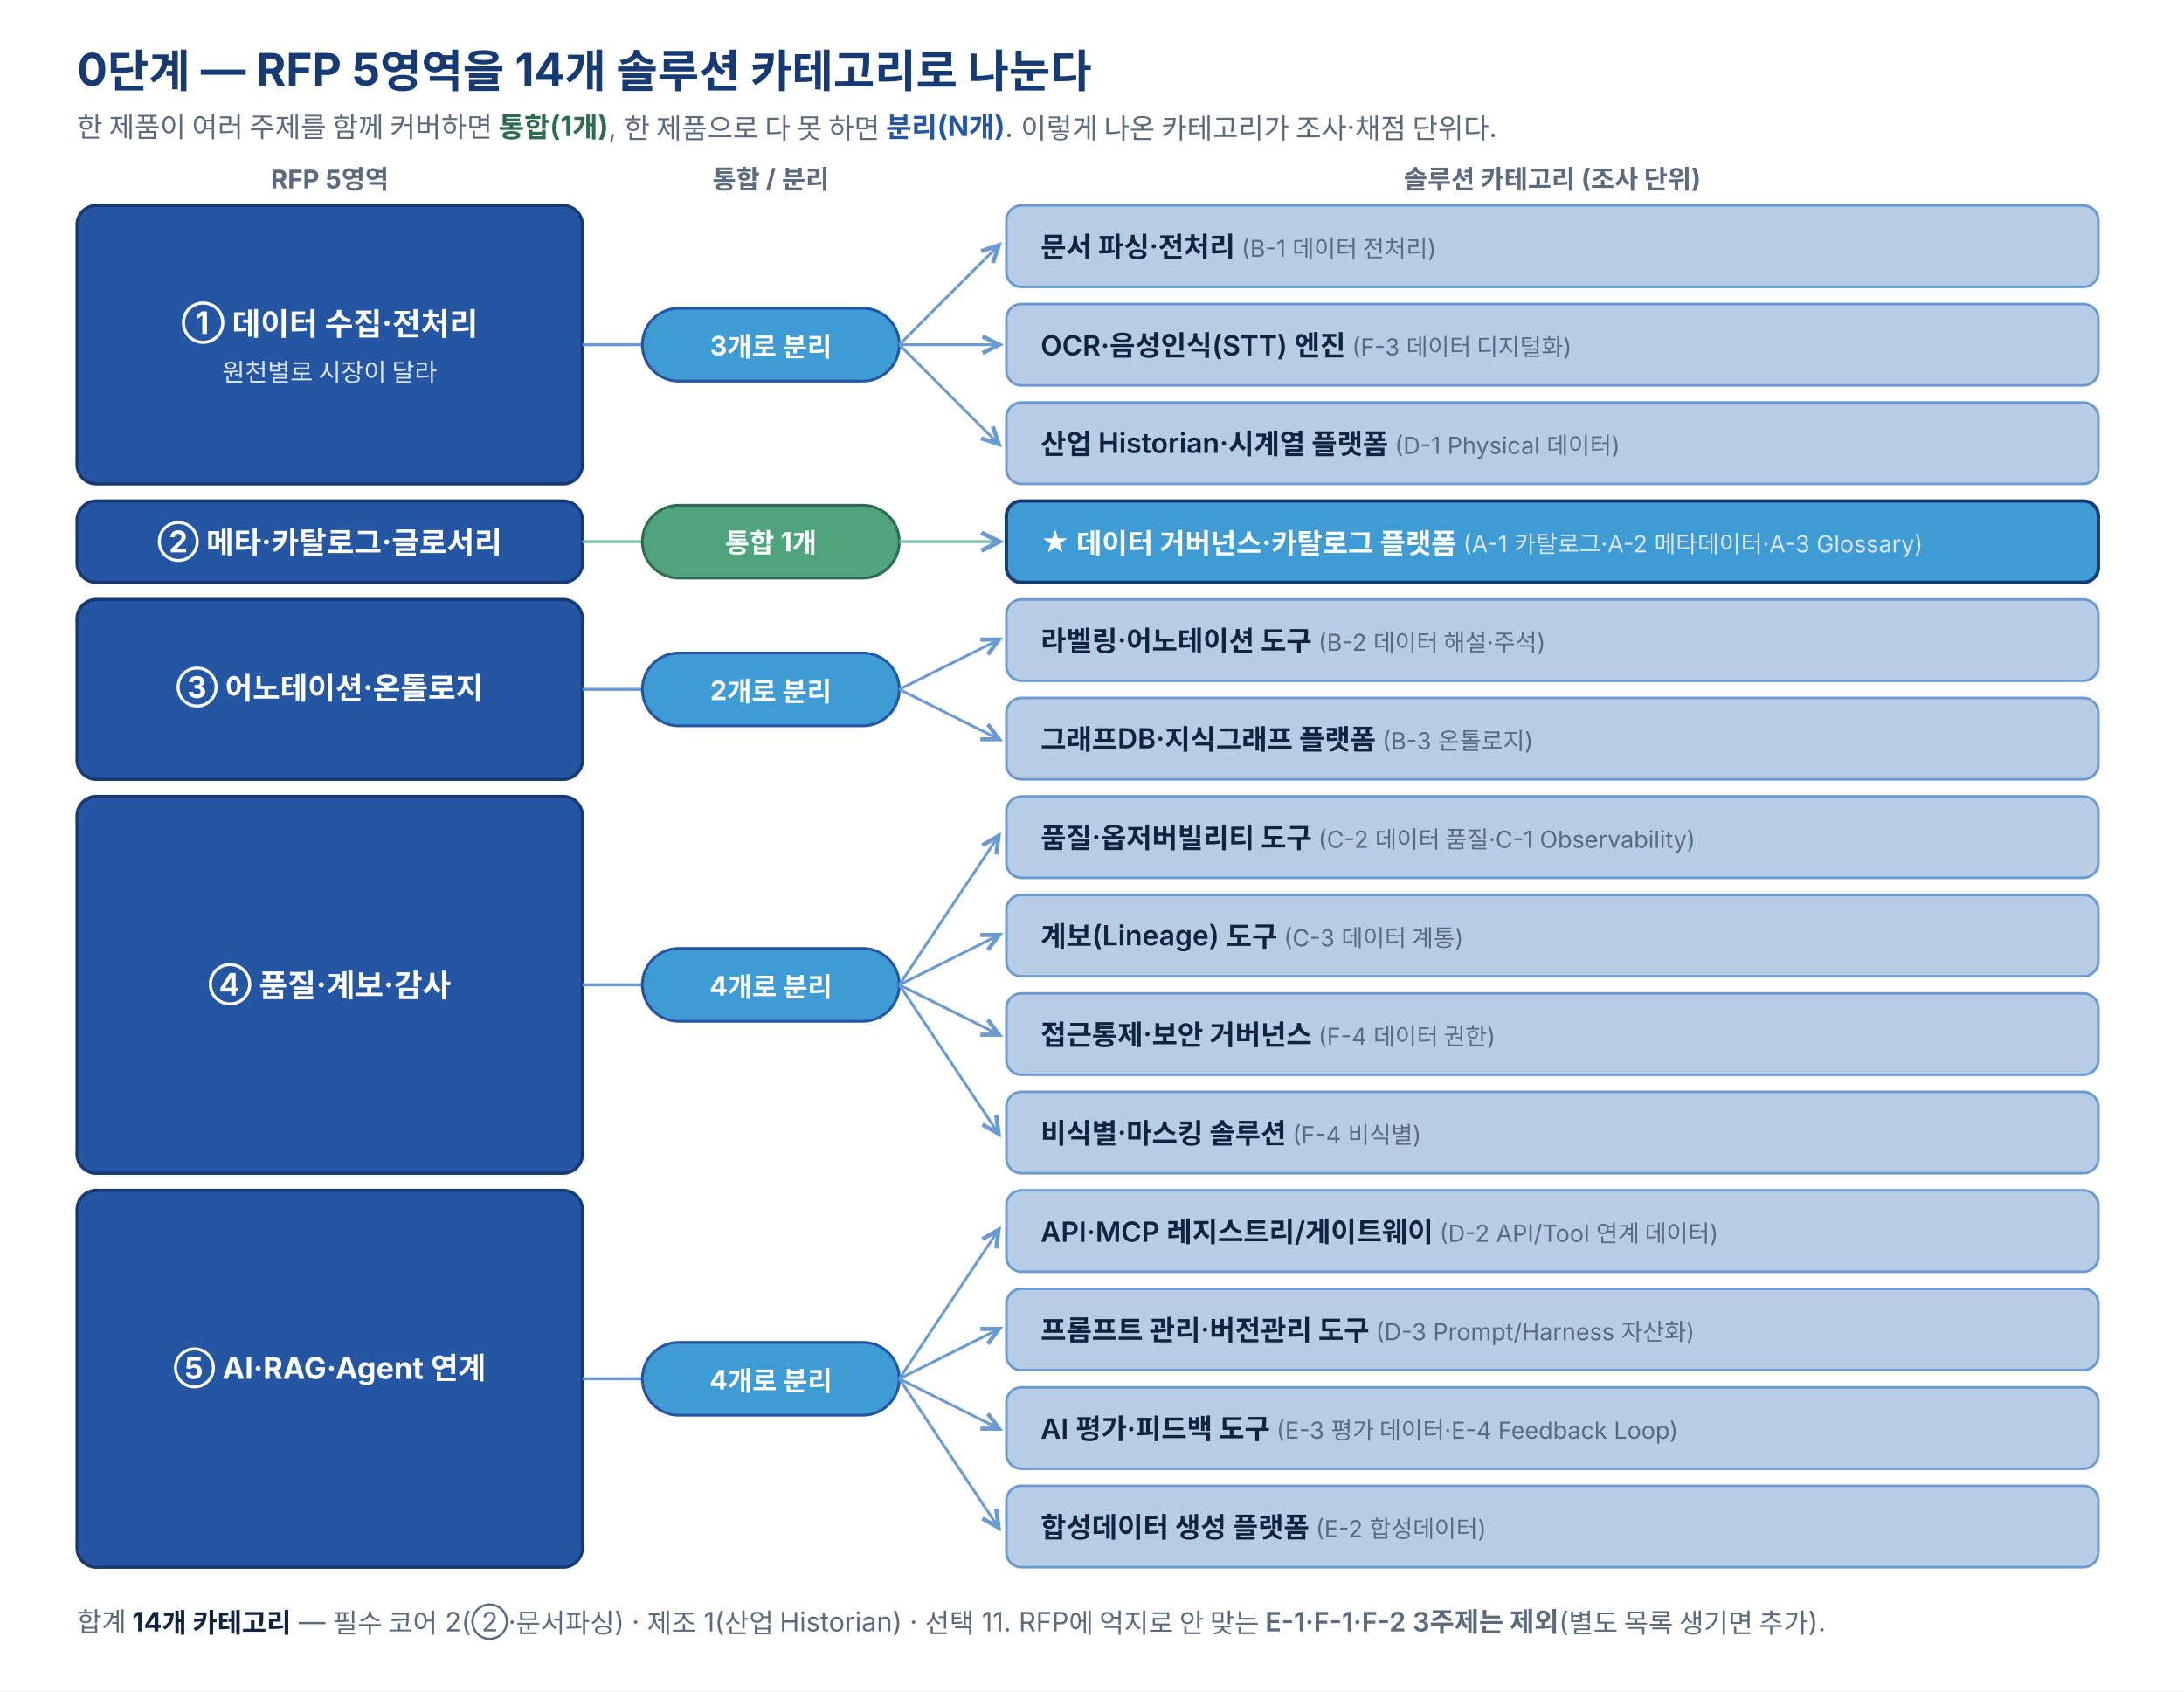
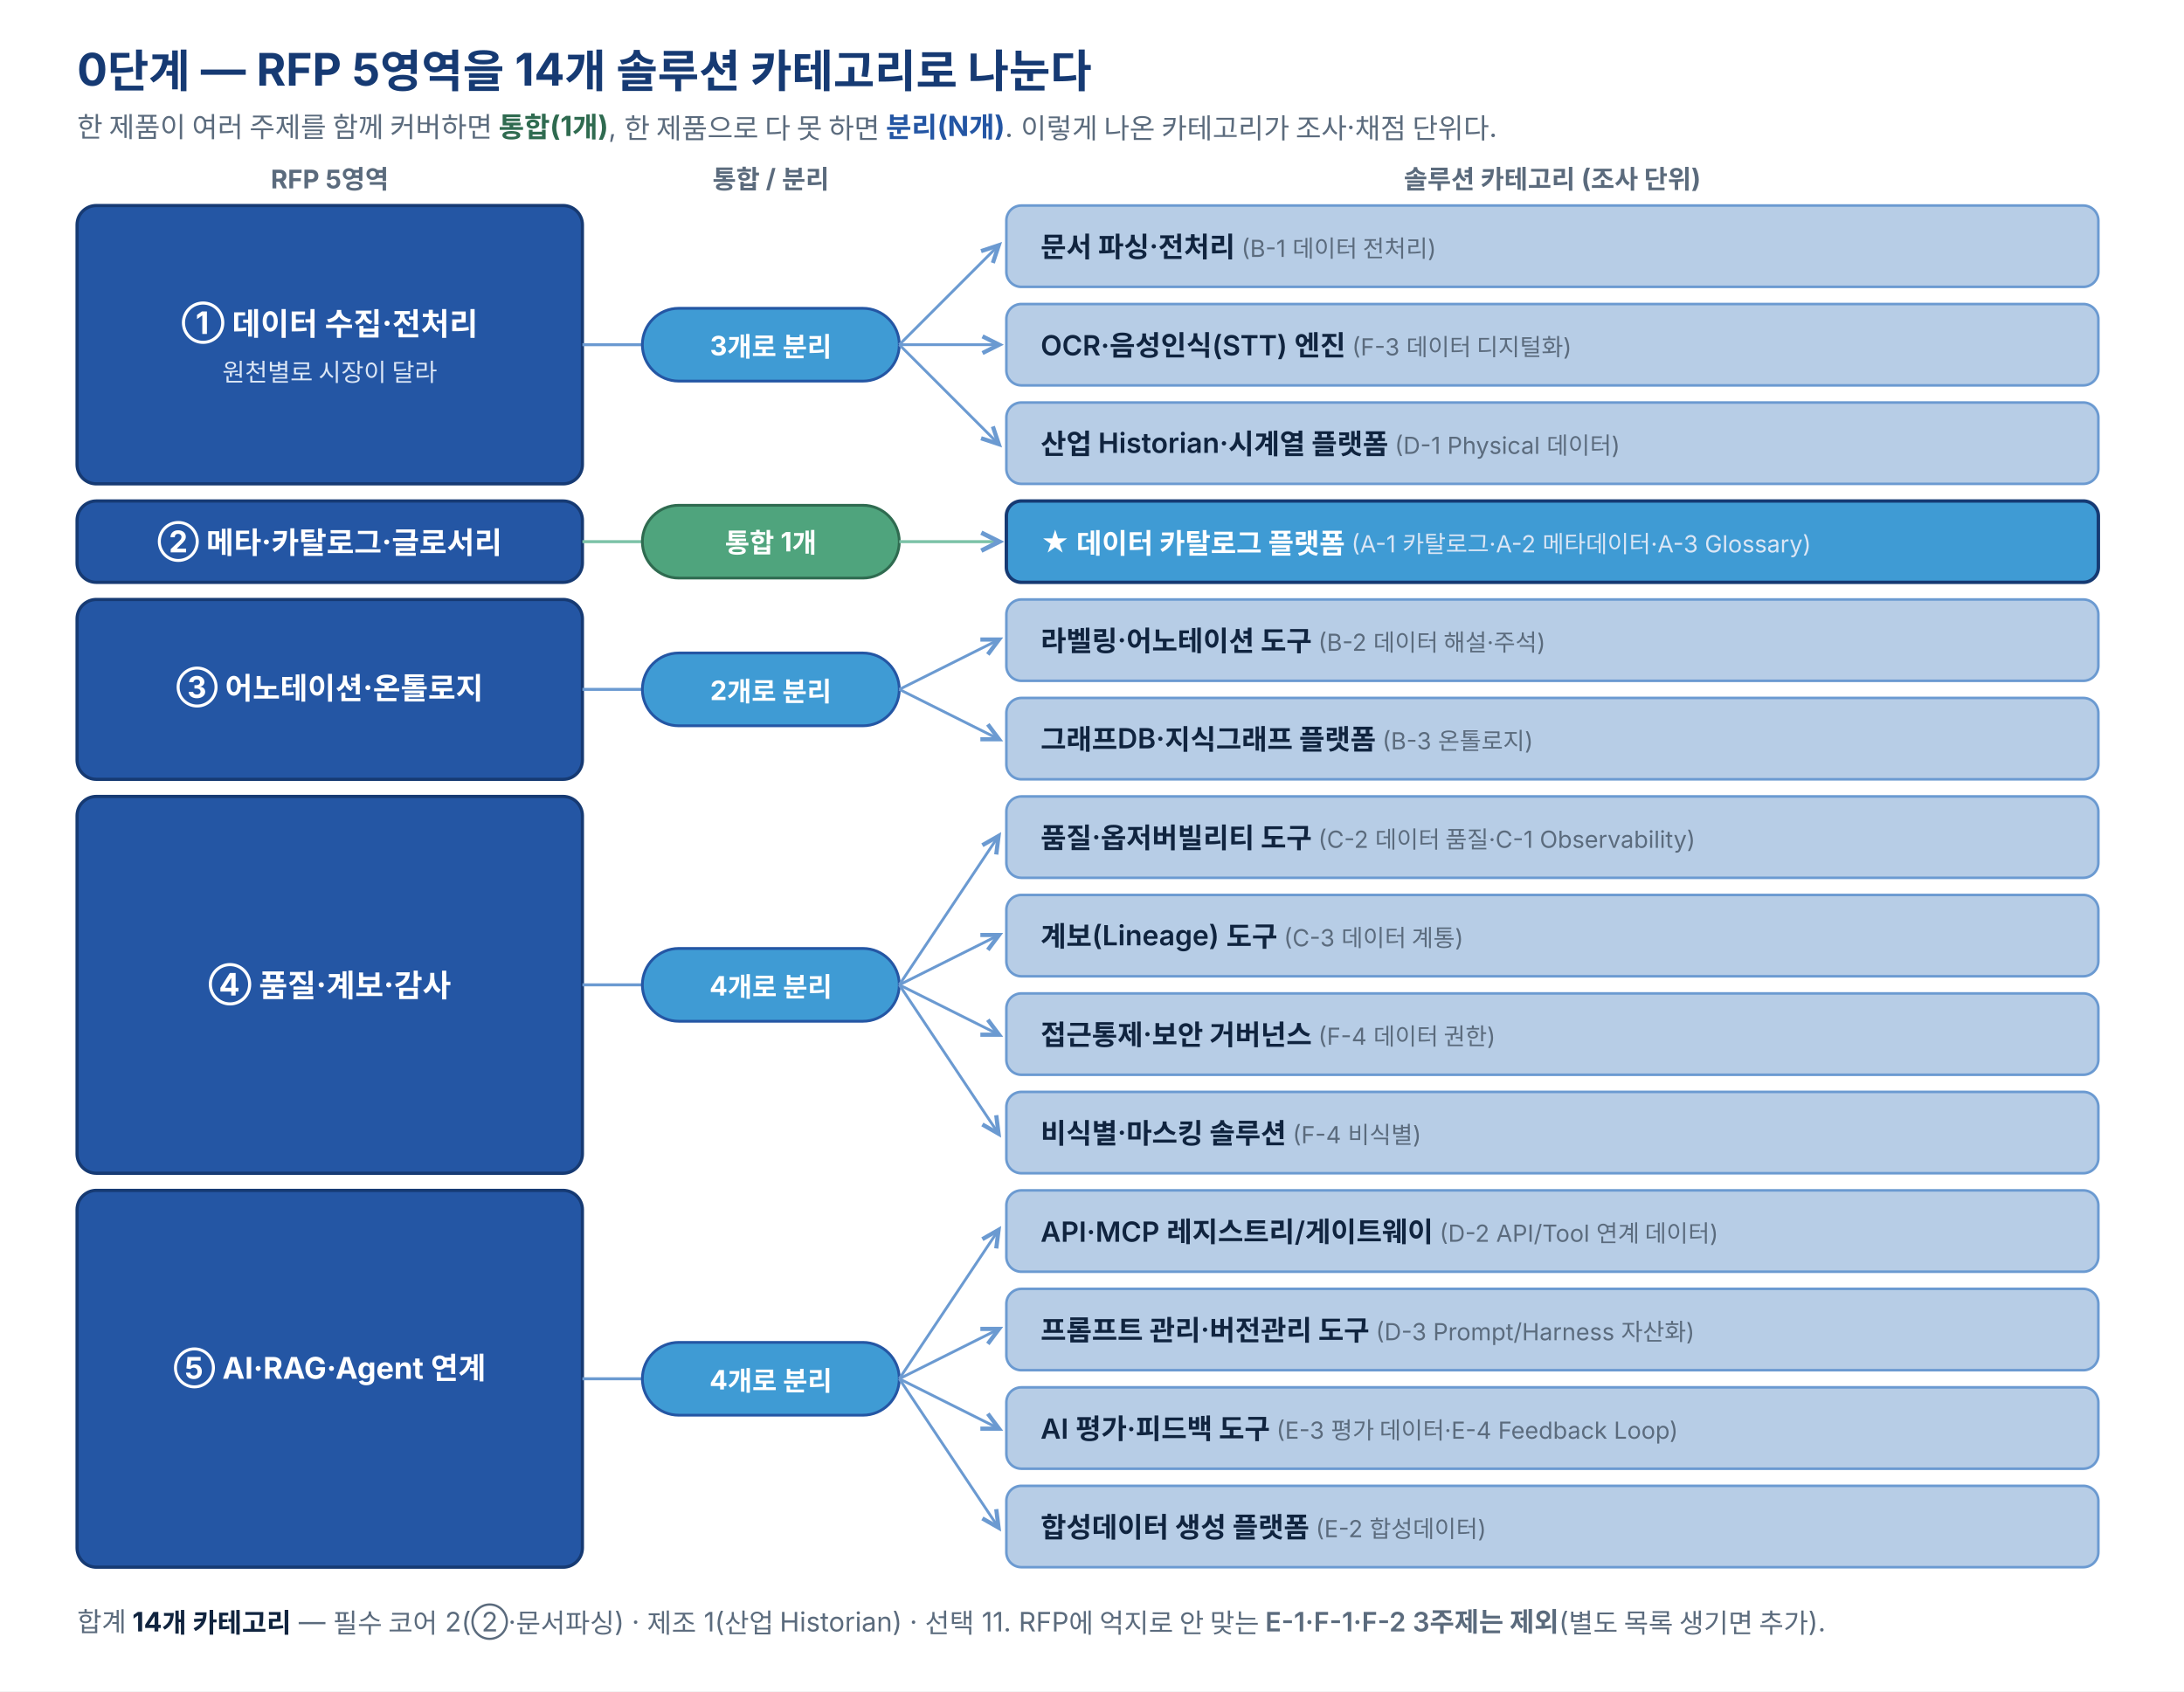
<svg xmlns="http://www.w3.org/2000/svg" viewBox="0 0 1020 790" font-family="-apple-system,'Malgun Gothic','Apple SD Gothic Neo',sans-serif" fill="#10243f">
  <rect width="1020" height="790" fill="#ffffff" />
  <defs>
    <marker id="arrS" markerWidth="9" markerHeight="9" refX="6.5" refY="4" orient="auto">
      <path d="M1,1 L7,4 L1,7" fill="none" stroke="#6B9AD1" stroke-width="1.5" />
    </marker>
  </defs>
  <text x="36" y="40" font-size="21" font-weight="700" fill="#163a73">0단계 — RFP 5영역을 14개 솔루션 카테고리로 나눈다</text>
  <text x="36" y="64" font-size="13" fill="#5b6b7d">한 제품이 여러 주제를 함께 커버하면 <tspan font-weight="700" fill="#2f6b50">통합(1개)</tspan>, 한 제품으로 다 못 하면 <tspan font-weight="700" fill="#2456A4">분리(N개)</tspan>. 이렇게 나온 카테고리가 조사·채점 단위다.</text>
  <text x="154" y="88" font-size="12" font-weight="700" fill="#5b6b7d" text-anchor="middle">RFP 5영역</text>
  <text x="360" y="88" font-size="12" font-weight="700" fill="#5b6b7d" text-anchor="middle">통합 / 분리</text>
  <text x="725" y="88" font-size="12" font-weight="700" fill="#5b6b7d" text-anchor="middle">솔루션 카테고리 (조사 단위)</text>
  <rect x="36" y="96" width="236" height="130" rx="9" fill="#2456A4" stroke="#163a73" stroke-width="1.5" />
  <text x="154" y="156" font-size="14.5" font-weight="700" fill="#ffffff" text-anchor="middle">① 데이터 수집·전처리</text>
  <text x="154" y="178" font-size="11.5" fill="#dbe6f5" text-anchor="middle">원천별로 시장이 달라</text>
  <line x1="272" y1="161" x2="300" y2="161" stroke="#6B9AD1" stroke-width="1.4" />
  <rect x="300" y="144" width="120" height="34" rx="17" fill="#3F9BD4" stroke="#2456A4" stroke-width="1.3" />
  <text x="360" y="166" font-size="12.5" font-weight="700" fill="#ffffff" text-anchor="middle">3개로 분리</text>
  <line x1="420" y1="161" x2="466" y2="115" stroke="#6B9AD1" stroke-width="1.3" marker-end="url(#arrS)" />
  <line x1="420" y1="161" x2="466" y2="161" stroke="#6B9AD1" stroke-width="1.3" marker-end="url(#arrS)" />
  <line x1="420" y1="161" x2="466" y2="207" stroke="#6B9AD1" stroke-width="1.3" marker-end="url(#arrS)" />
  <rect x="470" y="96" width="510" height="38" rx="7" fill="#B7CDE6" stroke="#6B9AD1" stroke-width="1.2" />
  <text x="486" y="120" font-size="13" font-weight="600">문서 파싱·전처리 <tspan fill="#5b6b7d" font-weight="400" font-size="11">(B-1 데이터 전처리)</tspan>
  </text>
  <rect x="470" y="142" width="510" height="38" rx="7" fill="#B7CDE6" stroke="#6B9AD1" stroke-width="1.2" />
  <text x="486" y="166" font-size="13" font-weight="600">OCR·음성인식(STT) 엔진 <tspan fill="#5b6b7d" font-weight="400" font-size="11">(F-3 데이터 디지털화)</tspan>
  </text>
  <rect x="470" y="188" width="510" height="38" rx="7" fill="#B7CDE6" stroke="#6B9AD1" stroke-width="1.2" />
  <text x="486" y="212" font-size="13" font-weight="600">산업 Historian·시계열 플랫폼 <tspan fill="#5b6b7d" font-weight="400" font-size="11">(D-1 Physical 데이터)</tspan>
  </text>
  <rect x="36" y="234" width="236" height="38" rx="9" fill="#2456A4" stroke="#163a73" stroke-width="1.5" />
  <text x="154" y="258" font-size="14" font-weight="700" fill="#ffffff" text-anchor="middle">② 메타·카탈로그·글로서리</text>
  <line x1="272" y1="253" x2="300" y2="253" stroke="#7CC2A7" stroke-width="1.4" />
  <rect x="300" y="236" width="120" height="34" rx="17" fill="#4FA47D" stroke="#2f6b50" stroke-width="1.3" />
  <text x="360" y="258" font-size="12.5" font-weight="700" fill="#ffffff" text-anchor="middle">통합 1개</text>
  <line x1="420" y1="253" x2="466" y2="253" stroke="#7CC2A7" stroke-width="1.4" marker-end="url(#arrS)" />
  <rect x="470" y="234" width="510" height="38" rx="7" fill="#3F9BD4" stroke="#163a73" stroke-width="1.6" />
-   <text x="486" y="258" font-size="13" font-weight="700" fill="#ffffff">★ 데이터 거버넌스·카탈로그 플랫폼 <tspan fill="#dbe6f5" font-weight="400" font-size="11">(A-1 카탈로그·A-2 메타데이터·A-3 Glossary)</tspan>
+   <text x="486" y="258" font-size="13" font-weight="700" fill="#ffffff">★ 데이터 카탈로그 플랫폼 <tspan fill="#dbe6f5" font-weight="400" font-size="11">(A-1 카탈로그·A-2 메타데이터·A-3 Glossary)</tspan>
  </text>
  <rect x="36" y="280" width="236" height="84" rx="9" fill="#2456A4" stroke="#163a73" stroke-width="1.5" />
  <text x="154" y="326" font-size="14" font-weight="700" fill="#ffffff" text-anchor="middle">③ 어노테이션·온톨로지</text>
  <line x1="272" y1="322" x2="300" y2="322" stroke="#6B9AD1" stroke-width="1.4" />
  <rect x="300" y="305" width="120" height="34" rx="17" fill="#3F9BD4" stroke="#2456A4" stroke-width="1.3" />
  <text x="360" y="327" font-size="12.5" font-weight="700" fill="#ffffff" text-anchor="middle">2개로 분리</text>
  <line x1="420" y1="322" x2="466" y2="299" stroke="#6B9AD1" stroke-width="1.3" marker-end="url(#arrS)" />
  <line x1="420" y1="322" x2="466" y2="345" stroke="#6B9AD1" stroke-width="1.3" marker-end="url(#arrS)" />
  <rect x="470" y="280" width="510" height="38" rx="7" fill="#B7CDE6" stroke="#6B9AD1" stroke-width="1.2" />
  <text x="486" y="304" font-size="13" font-weight="600">라벨링·어노테이션 도구 <tspan fill="#5b6b7d" font-weight="400" font-size="11">(B-2 데이터 해설·주석)</tspan>
  </text>
  <rect x="470" y="326" width="510" height="38" rx="7" fill="#B7CDE6" stroke="#6B9AD1" stroke-width="1.2" />
  <text x="486" y="350" font-size="13" font-weight="600">그래프DB·지식그래프 플랫폼 <tspan fill="#5b6b7d" font-weight="400" font-size="11">(B-3 온톨로지)</tspan>
  </text>
  <rect x="36" y="372" width="236" height="176" rx="9" fill="#2456A4" stroke="#163a73" stroke-width="1.5" />
  <text x="154" y="465" font-size="14.5" font-weight="700" fill="#ffffff" text-anchor="middle">④ 품질·계보·감사</text>
  <line x1="272" y1="460" x2="300" y2="460" stroke="#6B9AD1" stroke-width="1.4" />
  <rect x="300" y="443" width="120" height="34" rx="17" fill="#3F9BD4" stroke="#2456A4" stroke-width="1.3" />
  <text x="360" y="465" font-size="12.5" font-weight="700" fill="#ffffff" text-anchor="middle">4개로 분리</text>
  <line x1="420" y1="460" x2="466" y2="391" stroke="#6B9AD1" stroke-width="1.3" marker-end="url(#arrS)" />
  <line x1="420" y1="460" x2="466" y2="437" stroke="#6B9AD1" stroke-width="1.3" marker-end="url(#arrS)" />
  <line x1="420" y1="460" x2="466" y2="483" stroke="#6B9AD1" stroke-width="1.3" marker-end="url(#arrS)" />
  <line x1="420" y1="460" x2="466" y2="529" stroke="#6B9AD1" stroke-width="1.3" marker-end="url(#arrS)" />
  <rect x="470" y="372" width="510" height="38" rx="7" fill="#B7CDE6" stroke="#6B9AD1" stroke-width="1.2" />
  <text x="486" y="396" font-size="13" font-weight="600">품질·옵저버빌리티 도구 <tspan fill="#5b6b7d" font-weight="400" font-size="11">(C-2 데이터 품질·C-1 Observability)</tspan>
  </text>
  <rect x="470" y="418" width="510" height="38" rx="7" fill="#B7CDE6" stroke="#6B9AD1" stroke-width="1.2" />
  <text x="486" y="442" font-size="13" font-weight="600">계보(Lineage) 도구 <tspan fill="#5b6b7d" font-weight="400" font-size="11">(C-3 데이터 계통)</tspan>
  </text>
  <rect x="470" y="464" width="510" height="38" rx="7" fill="#B7CDE6" stroke="#6B9AD1" stroke-width="1.2" />
  <text x="486" y="488" font-size="13" font-weight="600">접근통제·보안 거버넌스 <tspan fill="#5b6b7d" font-weight="400" font-size="11">(F-4 데이터 권한)</tspan>
  </text>
  <rect x="470" y="510" width="510" height="38" rx="7" fill="#B7CDE6" stroke="#6B9AD1" stroke-width="1.2" />
  <text x="486" y="534" font-size="13" font-weight="600">비식별·마스킹 솔루션 <tspan fill="#5b6b7d" font-weight="400" font-size="11">(F-4 비식별)</tspan>
  </text>
  <rect x="36" y="556" width="236" height="176" rx="9" fill="#2456A4" stroke="#163a73" stroke-width="1.5" />
  <text x="154" y="644" font-size="14" font-weight="700" fill="#ffffff" text-anchor="middle">⑤ AI·RAG·Agent 연계</text>
  <line x1="272" y1="644" x2="300" y2="644" stroke="#6B9AD1" stroke-width="1.4" />
  <rect x="300" y="627" width="120" height="34" rx="17" fill="#3F9BD4" stroke="#2456A4" stroke-width="1.3" />
  <text x="360" y="649" font-size="12.5" font-weight="700" fill="#ffffff" text-anchor="middle">4개로 분리</text>
  <line x1="420" y1="644" x2="466" y2="575" stroke="#6B9AD1" stroke-width="1.3" marker-end="url(#arrS)" />
  <line x1="420" y1="644" x2="466" y2="621" stroke="#6B9AD1" stroke-width="1.3" marker-end="url(#arrS)" />
  <line x1="420" y1="644" x2="466" y2="667" stroke="#6B9AD1" stroke-width="1.3" marker-end="url(#arrS)" />
  <line x1="420" y1="644" x2="466" y2="713" stroke="#6B9AD1" stroke-width="1.3" marker-end="url(#arrS)" />
  <rect x="470" y="556" width="510" height="38" rx="7" fill="#B7CDE6" stroke="#6B9AD1" stroke-width="1.2" />
  <text x="486" y="580" font-size="13" font-weight="600">API·MCP 레지스트리/게이트웨이 <tspan fill="#5b6b7d" font-weight="400" font-size="11">(D-2 API/Tool 연계 데이터)</tspan>
  </text>
  <rect x="470" y="602" width="510" height="38" rx="7" fill="#B7CDE6" stroke="#6B9AD1" stroke-width="1.2" />
  <text x="486" y="626" font-size="13" font-weight="600">프롬프트 관리·버전관리 도구 <tspan fill="#5b6b7d" font-weight="400" font-size="11">(D-3 Prompt/Harness 자산화)</tspan>
  </text>
  <rect x="470" y="648" width="510" height="38" rx="7" fill="#B7CDE6" stroke="#6B9AD1" stroke-width="1.2" />
  <text x="486" y="672" font-size="13" font-weight="600">AI 평가·피드백 도구 <tspan fill="#5b6b7d" font-weight="400" font-size="11">(E-3 평가 데이터·E-4 Feedback Loop)</tspan>
  </text>
  <rect x="470" y="694" width="510" height="38" rx="7" fill="#B7CDE6" stroke="#6B9AD1" stroke-width="1.2" />
  <text x="486" y="718" font-size="13" font-weight="600">합성데이터 생성 플랫폼 <tspan fill="#5b6b7d" font-weight="400" font-size="11">(E-2 합성데이터)</tspan>
  </text>
  <text x="36" y="762" font-size="12.5" fill="#5b6b7d">합계 <tspan font-weight="700" fill="#10243f">14개 카테고리</tspan> — 필수 코어 2(②·문서파싱) · 제조 1(산업 Historian) · 선택 11.  RFP에 억지로 안 맞는 <tspan font-weight="600">E-1·F-1·F-2 3주제는 제외</tspan>(별도 목록 생기면 추가).</text>
</svg>
